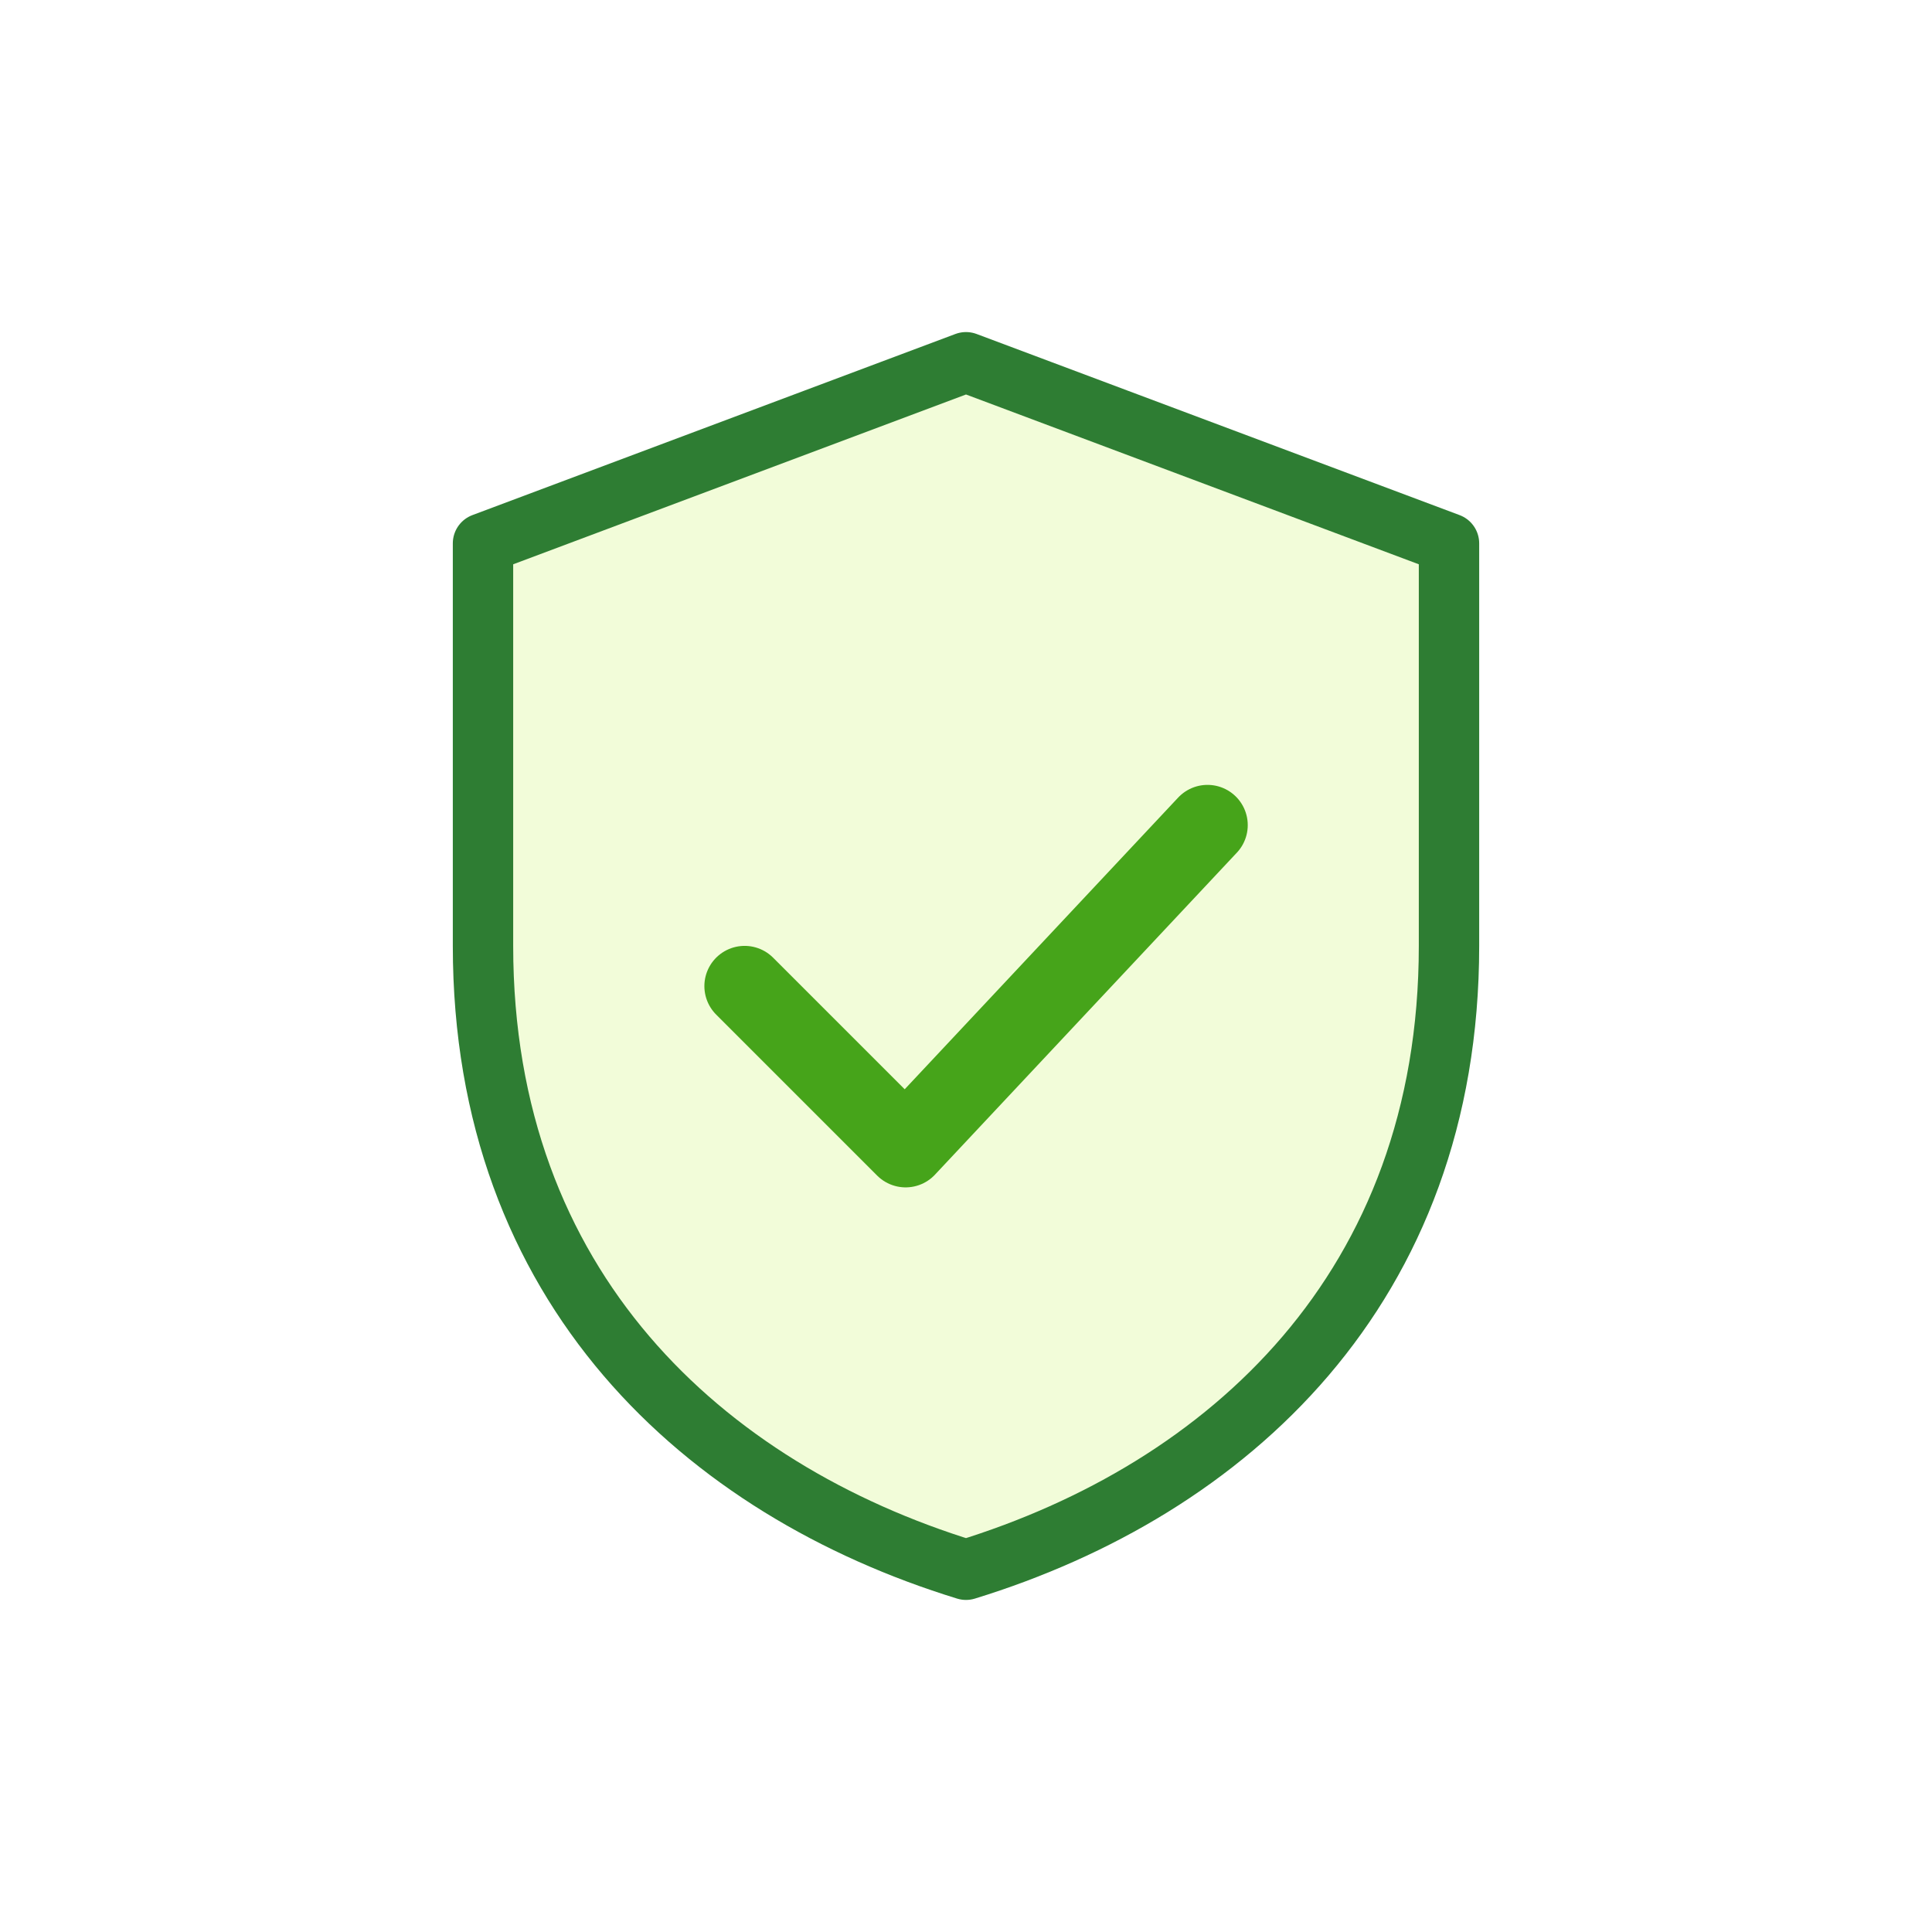
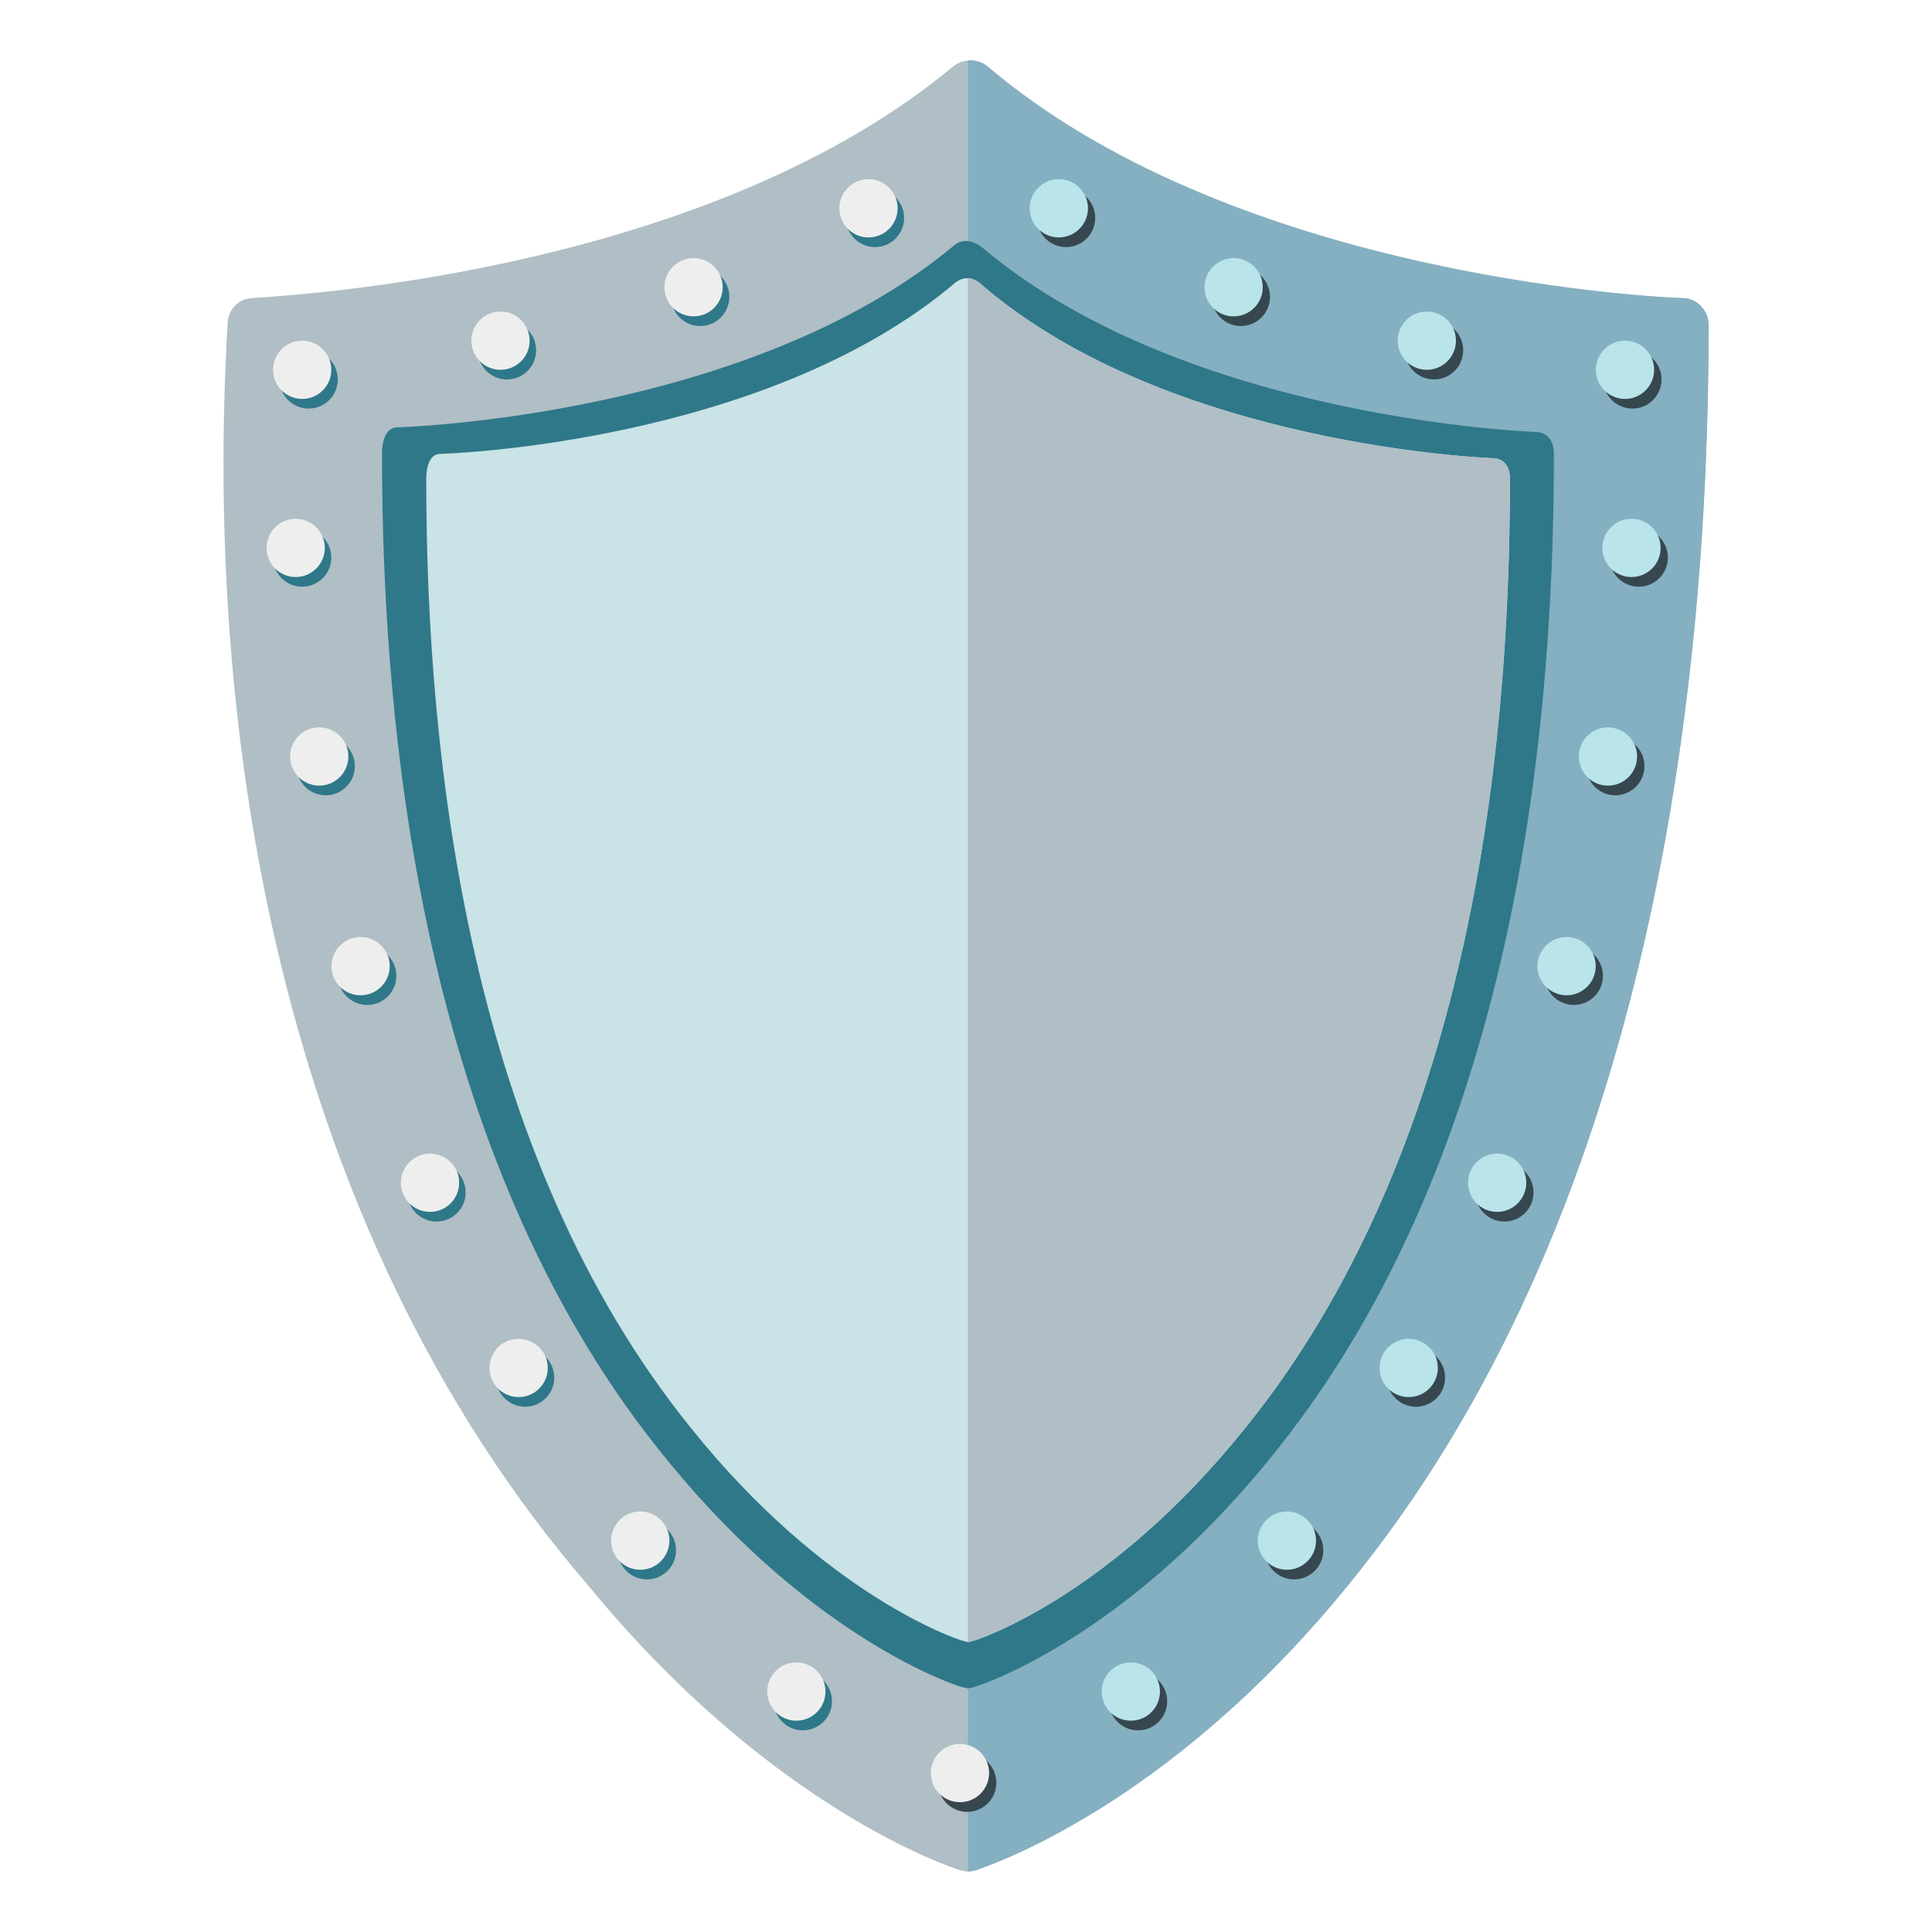
- <svg xmlns="http://www.w3.org/2000/svg" viewBox="0 0 96 96" fill="none">
-   <path d="M48 18l24 9v20c0 17-11 27-24 31-13-4-24-14-24-31V27l24-9Z" fill="#F2FCD9" stroke="#2E7D33" stroke-width="3" stroke-linejoin="round" />
-   <path d="M37 49l8 8 15-16" stroke="#46A41A" stroke-width="4" stroke-linecap="round" stroke-linejoin="round" />
+ <svg xmlns="http://www.w3.org/2000/svg" version="1.1" id="Layer_4" x="0px" y="0px" viewBox="0 0 128 128" style="enable-background:new 0 0 128 128;" xml:space="preserve">
+   <g>
+     <g>
+       <path style="fill:#B0BEC5;" d="M16.77,19.75c-1,0-1.7,0.8-1.7,1.8v0.1c-1.5,25.91,3.03,59.27,24.01,83.52    c12.1,14.7,23.91,18.53,24.51,18.73c0,0,0.28,0.09,0.54,0.09s0.57-0.1,0.57-0.1c0.5-0.2,12.48-4.02,24.49-18.72    c19.91-24.21,24.01-58.82,24.01-83.52v-0.1c0-1-0.8-1.8-1.7-1.8c-0.3,0-29.11-1-46.01-15.3l0,0c-0.7-0.6-1.7-0.6-2.4,0    C45.98,18.65,17.07,19.65,16.77,19.75z" />
+       <path style="fill:#84B0C1;" d="M111.49,19.75c-0.3,0-29.11-1-46.01-15.3C65.08,4.1,64.65,4,64.24,4c-0.03,0-0.07,0-0.11,0v120    c0.27-0.01,0.62-0.11,0.62-0.12c0.6-0.25,12.44-4,24.44-18.7c19.91-24.21,24.01-58.82,24.01-83.52v-0.1    C113.2,20.55,112.4,19.75,111.49,19.75z" />
+       <path style="fill:#2F7889;" d="M26.33,28.31c-0.82,0-1.02,1.02-1.02,1.74v0.1c0,19.72,3.06,47.4,19,66.71    c9.6,11.75,19,14.81,19.41,14.91l0.41,0.1l0.41-0.1c0.41-0.1,9.81-3.17,19.41-14.91c15.94-19.31,19-46.89,19-66.71v-0.1    c0-0.82-0.41-1.43-1.23-1.43h0.1c-0.2,0-23.19-0.82-36.67-12.16l0,0c-1.19-0.98-1.94-0.2-1.94-0.2    C49.63,27.6,26.64,28.31,26.33,28.31L26.33,28.31z" />
+       <path style="fill:#C9E3E6;" d="M29.18,30.07c-0.76,0-0.94,0.96-0.94,1.64v0.1c0,18.57,2.83,44.65,17.57,62.84    c8.88,11.07,17.57,13.95,17.95,14.05l0.38,0.1l0.38-0.1c0.38-0.1,9.07-2.98,17.95-14.05c14.73-18.19,17.57-44.17,17.57-62.84v-0.1    c0-0.77-0.38-1.35-1.13-1.35h0.09c-0.19,0-21.44-0.77-33.91-11.45l0,0c-0.94-0.95-1.79-0.19-1.79-0.19    C50.72,29.4,29.47,30.07,29.18,30.07L29.18,30.07z" />
+       <path style="fill:#B0BEC5;" d="M98.89,30.36h0.09c-0.19,0-21.44-0.77-33.91-11.45c-0.34-0.34-0.66-0.46-0.94-0.47v90.35l0.38-0.1    c0.38-0.1,9.07-2.98,17.95-14.05c14.73-18.19,17.57-44.17,17.57-62.84v-0.1C100.02,30.94,99.65,30.36,98.89,30.36z" />
+     </g>
+     <g>
+       <circle style="fill:#37474F;" cx="70.63" cy="14.44" r="1.93" />
+       <circle style="fill:#37474F;" cx="82.21" cy="19.67" r="1.93" />
+       <circle style="fill:#37474F;" cx="95.01" cy="23.21" r="1.93" />
+       <circle style="fill:#37474F;" cx="108.15" cy="25.14" r="1.93" />
+       <circle style="fill:#37474F;" cx="108.57" cy="36.94" r="1.93" />
+       <circle style="fill:#37474F;" cx="107.02" cy="50.76" r="1.93" />
+       <circle style="fill:#37474F;" cx="64.08" cy="118.11" r="1.93" />
+       <circle style="fill:#37474F;" cx="75.4" cy="112.71" r="1.93" />
+       <circle style="fill:#37474F;" cx="85.74" cy="102.71" r="1.93" />
+       <circle style="fill:#37474F;" cx="93.81" cy="91.27" r="1.93" />
+       <circle style="fill:#37474F;" cx="99.67" cy="79" r="1.93" />
+       <circle style="fill:#37474F;" cx="104.27" cy="64.65" r="1.93" />
+       <circle style="fill:#B9E4EA;" cx="70.15" cy="13.8" r="1.93" />
+       <circle style="fill:#B9E4EA;" cx="81.73" cy="19.03" r="1.93" />
+       <circle style="fill:#B9E4EA;" cx="94.53" cy="22.57" r="1.93" />
+       <circle style="fill:#B9E4EA;" cx="107.66" cy="24.5" r="1.93" />
+       <circle style="fill:#B9E4EA;" cx="108.09" cy="36.3" r="1.93" />
+       <circle style="fill:#B9E4EA;" cx="106.53" cy="50.12" r="1.93" />
+       <circle style="fill:#EEEEEE;" cx="63.6" cy="117.47" r="1.93" />
+       <circle style="fill:#B9E4EA;" cx="74.92" cy="112.07" r="1.93" />
+       <circle style="fill:#B9E4EA;" cx="85.26" cy="102.07" r="1.93" />
+       <circle style="fill:#B9E4EA;" cx="93.33" cy="90.63" r="1.93" />
+       <circle style="fill:#B9E4EA;" cx="99.19" cy="78.36" r="1.93" />
+       <circle style="fill:#B9E4EA;" cx="103.79" cy="64.01" r="1.93" />
+       <circle style="fill:#2F7889;" cx="57.97" cy="14.44" r="1.93" />
+       <circle style="fill:#2F7889;" cx="46.39" cy="19.67" r="1.93" />
+       <circle style="fill:#2F7889;" cx="33.59" cy="23.21" r="1.93" />
+       <circle style="fill:#2F7889;" cx="20.45" cy="25.14" r="1.93" />
+       <circle style="fill:#2F7889;" cx="20.02" cy="36.94" r="1.93" />
+       <circle style="fill:#2F7889;" cx="21.58" cy="50.76" r="1.93" />
+       <circle style="fill:#2F7889;" cx="53.19" cy="112.71" r="1.93" />
+       <circle style="fill:#2F7889;" cx="42.86" cy="102.71" r="1.93" />
+       <circle style="fill:#2F7889;" cx="34.79" cy="91.27" r="1.93" />
+       <circle style="fill:#2F7889;" cx="28.92" cy="79" r="1.93" />
+       <circle style="fill:#2F7889;" cx="24.33" cy="64.65" r="1.93" />
+       <circle style="fill:#EEEEEE;" cx="57.54" cy="13.8" r="1.93" />
+       <circle style="fill:#EEEEEE;" cx="45.95" cy="19.03" r="1.93" />
+       <circle style="fill:#EEEEEE;" cx="33.16" cy="22.57" r="1.93" />
+       <circle style="fill:#EEEEEE;" cx="20.02" cy="24.5" r="1.93" />
+       <circle style="fill:#EEEEEE;" cx="19.59" cy="36.3" r="1.93" />
+       <circle style="fill:#EEEEEE;" cx="21.15" cy="50.12" r="1.93" />
+       <circle style="fill:#EEEEEE;" cx="52.76" cy="112.07" r="1.93" />
+       <circle style="fill:#EEEEEE;" cx="42.42" cy="102.07" r="1.93" />
+       <circle style="fill:#EEEEEE;" cx="34.36" cy="90.63" r="1.93" />
+       <circle style="fill:#EEEEEE;" cx="28.49" cy="78.36" r="1.93" />
+       <circle style="fill:#EEEEEE;" cx="23.89" cy="64.01" r="1.93" />
+     </g>
+   </g>
</svg>
